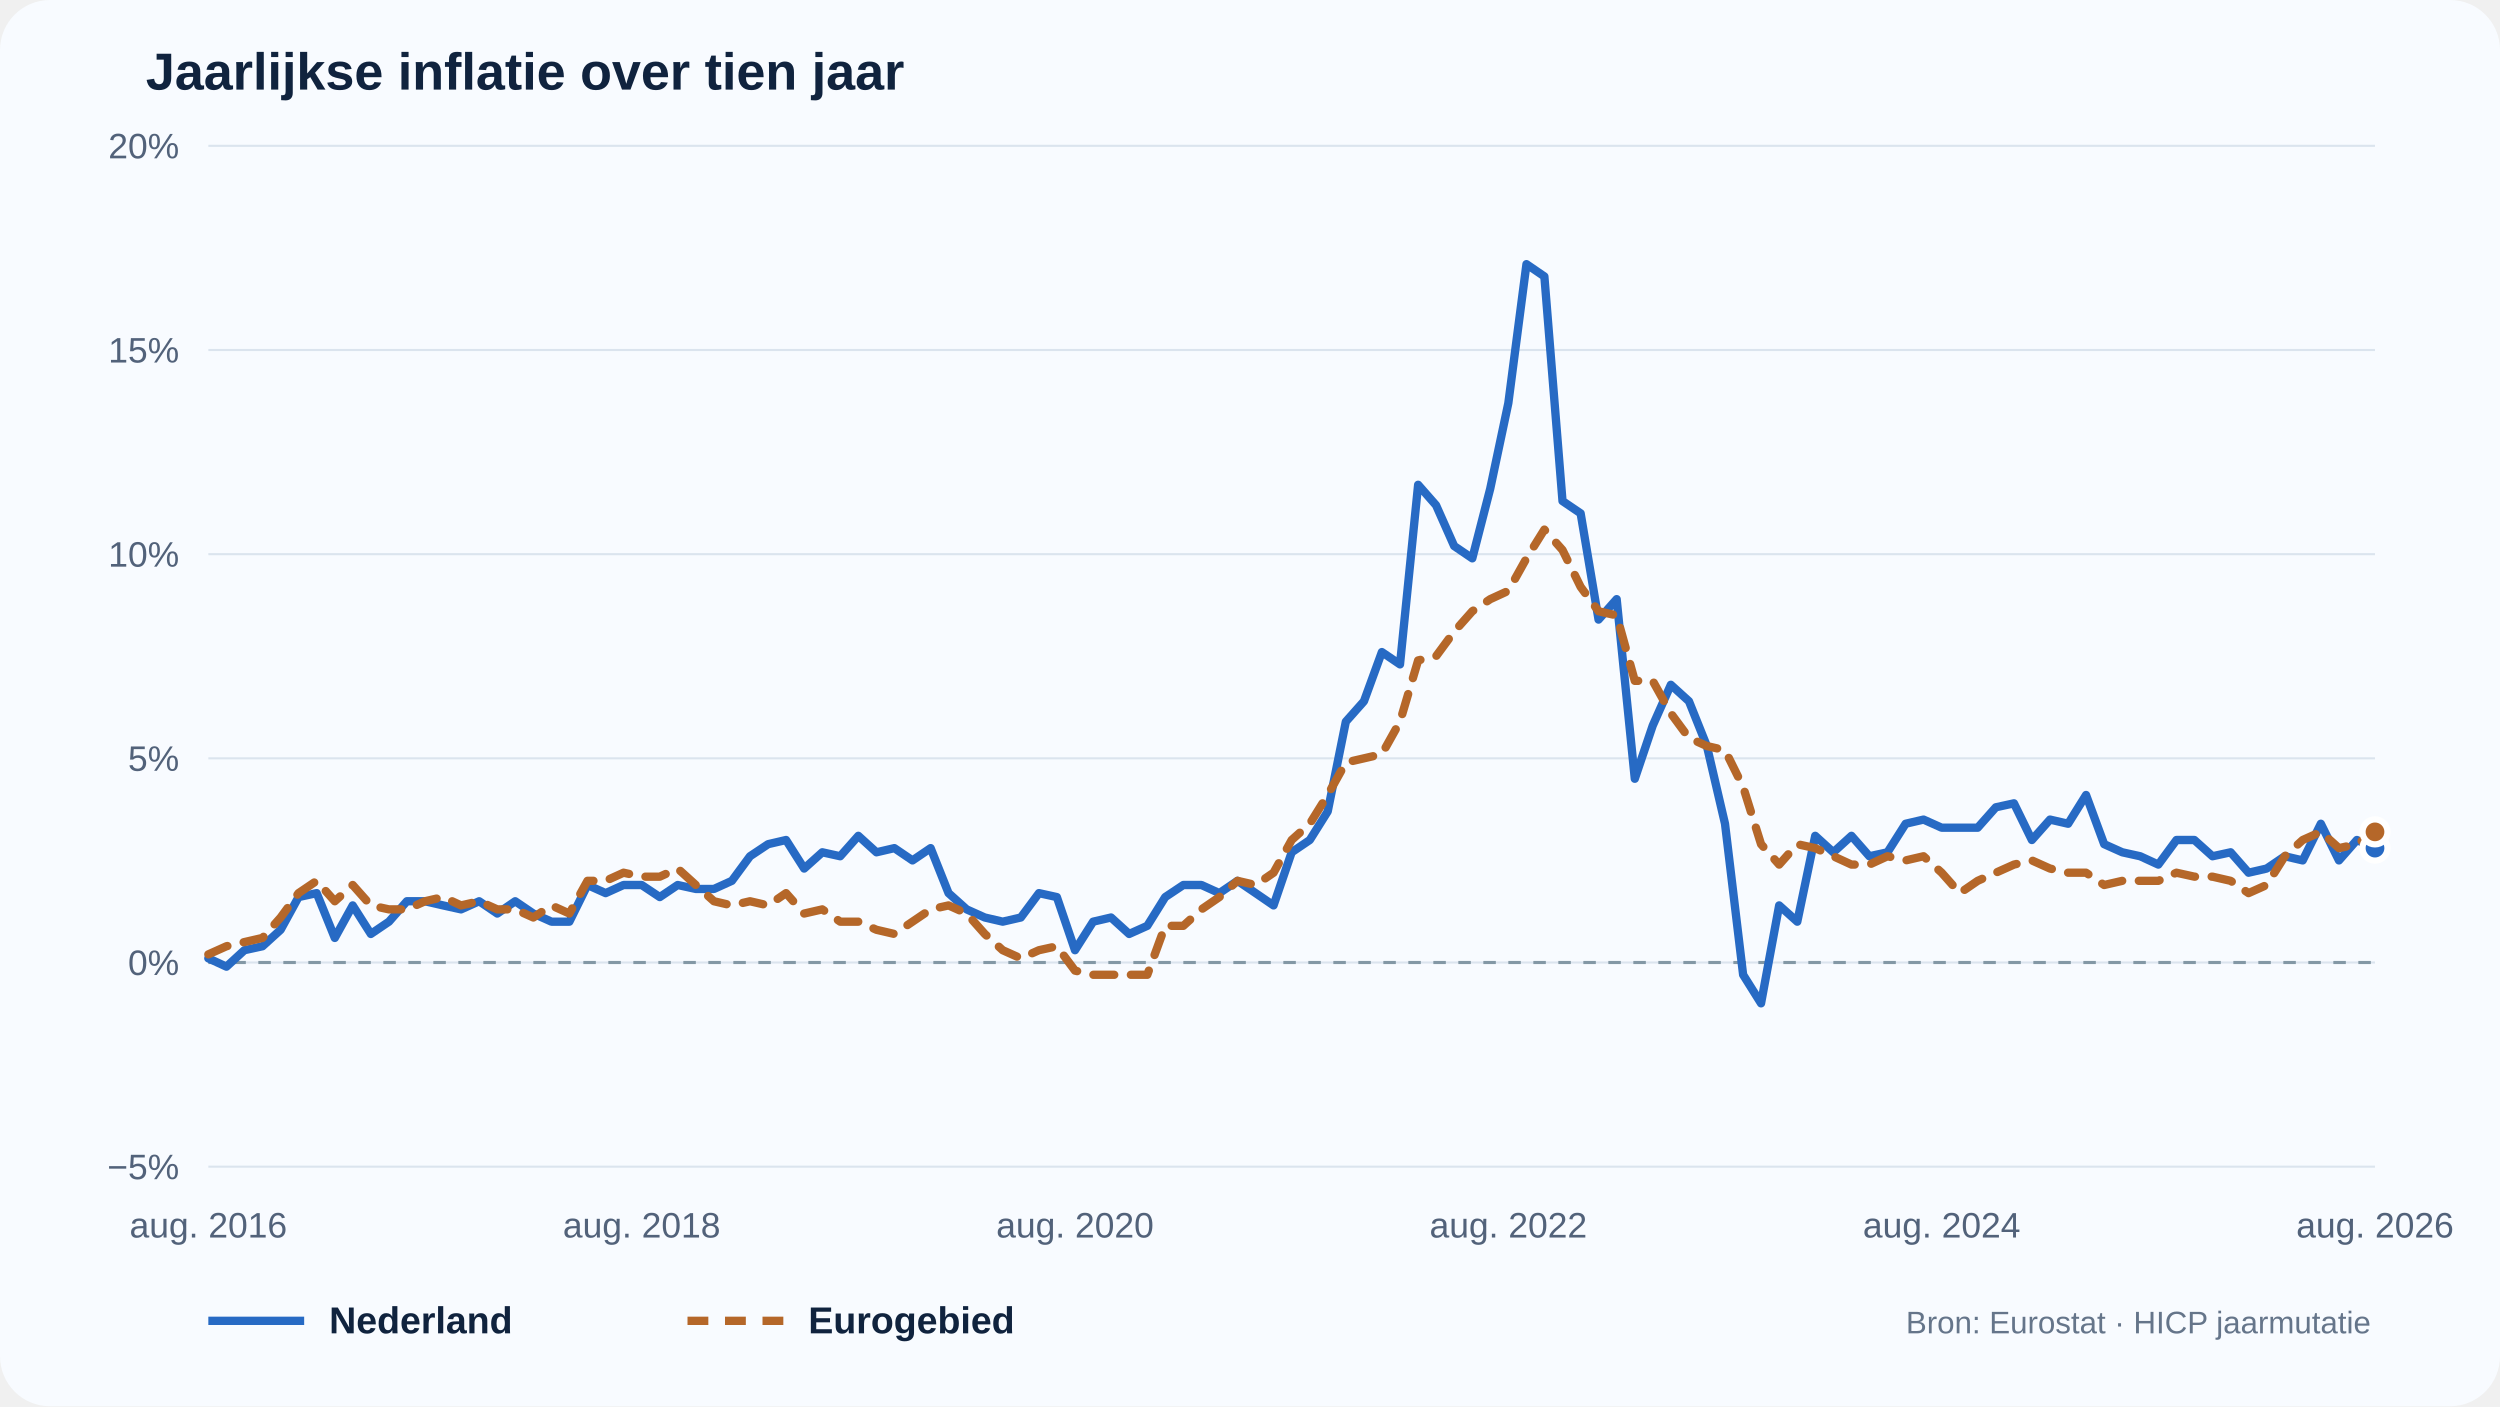
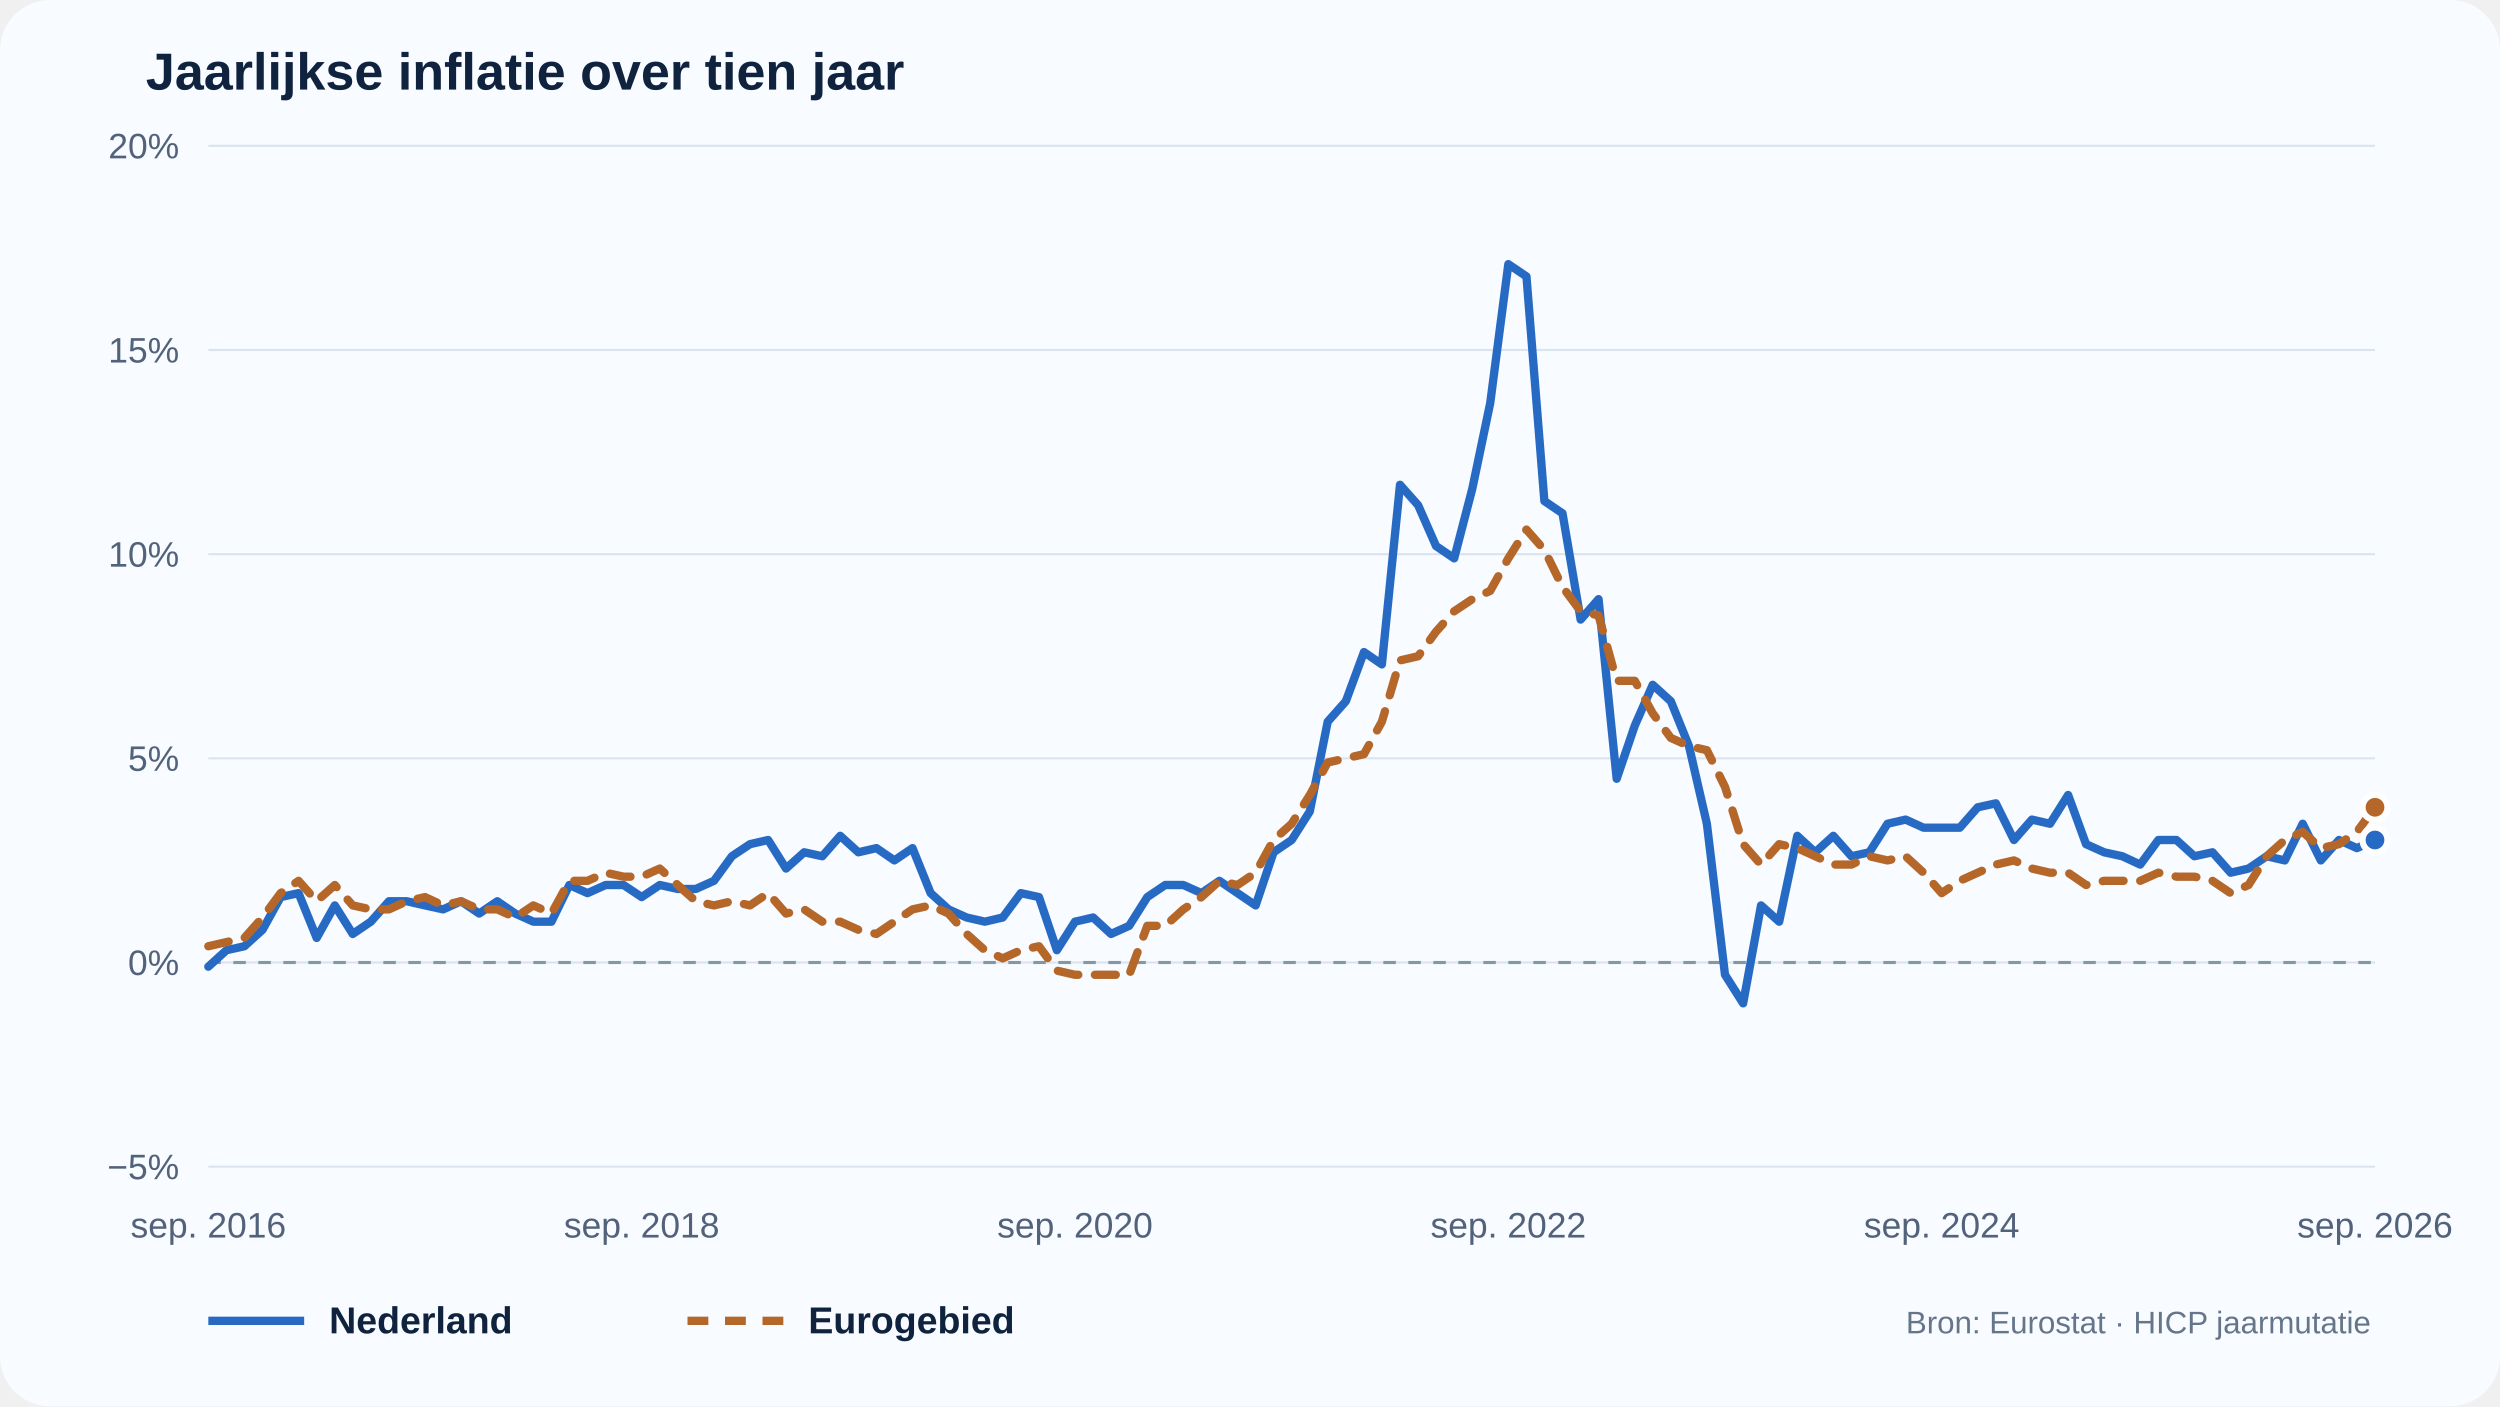
<svg xmlns="http://www.w3.org/2000/svg" viewBox="0 0 1200 675" role="img" aria-labelledby="title desc">
  <rect width="1200" height="675" rx="24" fill="#f8fbff" />
  <text x="70" y="43" fill="#10233e" font-family="Arial, sans-serif" font-size="25" font-weight="700">Jaarlijkse inflatie over tien jaar</text>
  <g fill="none" stroke="#dbe4ee" stroke-width="1">
    <path d="M100 70H1140" />
    <path d="M100 168H1140" />
    <path d="M100 266H1140" />
    <path d="M100 364H1140" />
    <path d="M100 462H1140" />
    <path d="M100 560H1140" />
  </g>
  <path d="M100 462H1140" fill="none" stroke="#8398a5" stroke-width="1.5" stroke-dasharray="6 6" />
  <g fill="#52627a" font-family="Arial, sans-serif" font-size="17" text-anchor="end">
    <text x="86" y="76">20%</text>
    <text x="86" y="174">15%</text>
    <text x="86" y="272">10%</text>
    <text x="86" y="370">5%</text>
    <text x="86" y="468">0%</text>
    <text x="86" y="566">−5%</text>
  </g>
  <g fill="#52627a" font-family="Arial, sans-serif" font-size="17" text-anchor="middle">
-     <text x="100" y="594">aug. 2016</text>
-     <text x="308" y="594">aug. 2018</text>
-     <text x="516" y="594">aug. 2020</text>
-     <text x="724" y="594">aug. 2022</text>
-     <text x="932" y="594">aug. 2024</text>
-     <text x="1140" y="594">aug. 2026</text>
+     <text x="100" y="594">sep. 2016</text>
+     <text x="308" y="594">sep. 2018</text>
+     <text x="516" y="594">sep. 2020</text>
+     <text x="724" y="594">sep. 2022</text>
+     <text x="932" y="594">sep. 2024</text>
+     <text x="1140" y="594">sep. 2026</text>
  </g>
-   <path d="M100 460 L108.7 464 L117.3 456.1 L126 454.2 L134.7 446.3 L143.3 430.6 L152 428.7 L160.7 450.2 L169.3 434.6 L178 448.3 L186.7 442.4 L195.3 432.6 L204 432.6 L212.7 434.6 L221.3 436.5 L230 432.6 L238.7 438.5 L247.3 432.6 L256 438.5 L264.7 442.4 L273.3 442.4 L282 424.8 L290.7 428.7 L299.3 424.8 L308 424.8 L316.7 430.6 L325.3 424.8 L334 426.7 L342.7 426.7 L351.3 422.8 L360 411 L368.7 405.2 L377.3 403.2 L386 416.9 L394.7 409.1 L403.3 411 L412 401.2 L420.7 409.1 L429.3 407.1 L438 413 L446.7 407.1 L455.3 428.7 L464 436.5 L472.7 440.4 L481.3 442.4 L490 440.4 L498.7 428.7 L507.3 430.6 L516 456.1 L524.7 442.4 L533.3 440.4 L542 448.3 L550.7 444.4 L559.3 430.6 L568 424.8 L576.7 424.8 L585.3 428.7 L594 422.8 L602.7 428.7 L611.3 434.6 L620 409.1 L628.7 403.2 L637.3 389.5 L646 346.4 L654.7 336.6 L663.3 313 L672 318.9 L680.7 232.7 L689.3 242.5 L698 262.1 L706.7 268 L715.3 234.6 L724 193.5 L732.7 126.8 L741.3 132.7 L750 240.5 L758.7 246.4 L767.3 297.4 L776 287.6 L784.7 373.8 L793.3 348.3 L802 328.7 L810.7 336.6 L819.3 358.1 L828 395.4 L836.7 467.9 L845.3 481.6 L854 434.6 L862.7 442.4 L871.3 401.2 L880 409.1 L888.7 401.2 L897.3 411 L906 409.1 L914.7 395.4 L923.3 393.4 L932 397.3 L940.7 397.3 L949.3 397.3 L958 387.5 L966.7 385.6 L975.3 403.2 L984 393.4 L992.7 395.4 L1001.3 381.6 L1010 405.2 L1018.7 409.1 L1027.3 411 L1036 415 L1044.7 403.2 L1053.3 403.2 L1062 411 L1070.7 409.1 L1079.3 418.9 L1088 416.9 L1096.7 411 L1105.3 413 L1114 395.4 L1122.7 413 L1131.3 403.2 L1140 407.1" fill="none" stroke="#276ac4" stroke-linecap="round" stroke-linejoin="round" stroke-width="4" />
-   <path d="M100 458.1 L108.7 454.2 L117.3 452.2 L126 450.2 L134.7 440.4 L143.3 428.7 L152 422.8 L160.7 432.6 L169.3 424.8 L178 434.6 L186.7 436.5 L195.3 436.5 L204 432.6 L212.7 430.6 L221.3 434.6 L230 432.6 L238.7 436.5 L247.3 436.5 L256 440.4 L264.7 434.6 L273.3 438.5 L282 422.8 L290.7 422.8 L299.3 418.9 L308 420.8 L316.7 420.8 L325.3 416.9 L334 424.8 L342.7 432.6 L351.3 434.6 L360 432.6 L368.7 434.6 L377.3 428.7 L386 438.5 L394.7 436.5 L403.3 442.4 L412 442.4 L420.7 446.3 L429.3 448.3 L438 442.4 L446.7 436.5 L455.3 434.6 L464 438.5 L472.7 448.3 L481.3 456.1 L490 460 L498.7 456.1 L507.3 454.2 L516 465.9 L524.7 467.9 L533.3 467.9 L542 467.9 L550.7 467.9 L559.3 444.4 L568 444.4 L576.7 436.5 L585.3 430.6 L594 422.8 L602.7 424.8 L611.3 418.9 L620 403.2 L628.7 395.4 L637.3 381.6 L646 366 L654.7 364 L663.3 362 L672 346.4 L680.7 317 L689.3 315 L698 303.2 L706.7 293.4 L715.3 287.6 L724 283.6 L732.7 268 L741.3 254.2 L750 264 L758.7 281.7 L767.3 293.4 L776 295.4 L784.7 326.8 L793.3 326.8 L802 342.4 L810.7 354.2 L819.3 358.1 L828 360.1 L836.7 377.7 L845.3 405.2 L854 415 L862.7 405.2 L871.3 407.1 L880 411 L888.7 415 L897.3 415 L906 411 L914.7 413 L923.3 411 L932 418.9 L940.7 428.7 L949.3 422.8 L958 418.9 L966.7 415 L975.3 413 L984 416.9 L992.7 418.9 L1001.3 418.9 L1010 424.8 L1018.7 422.8 L1027.3 422.8 L1036 422.8 L1044.7 418.9 L1053.3 420.8 L1062 420.8 L1070.7 422.8 L1079.3 428.7 L1088 424.8 L1096.7 411 L1105.3 403.2 L1114 399.3 L1122.7 407.1 L1131.3 405.2 L1140 399.3" fill="none" stroke="#b56729" stroke-dasharray="10 8" stroke-linecap="round" stroke-linejoin="round" stroke-width="4" />
-   <circle cx="1140" cy="407.1" r="6" fill="#276ac4" stroke="#fff" stroke-width="3" />
-   <circle cx="1140" cy="399.3" r="6" fill="#b56729" stroke="#fff" stroke-width="3" />
+   <path d="M100.0 464.0 L108.7 456.1 L117.3 454.2 L126.0 446.3 L134.7 430.6 L143.3 428.7 L152.0 450.2 L160.7 434.6 L169.3 448.3 L178.0 442.4 L186.7 432.6 L195.3 432.6 L204.0 434.6 L212.7 436.5 L221.3 432.6 L230.0 438.5 L238.7 432.6 L247.3 438.5 L256.0 442.4 L264.7 442.4 L273.3 424.8 L282.0 428.7 L290.7 424.8 L299.3 424.8 L308.0 430.6 L316.7 424.8 L325.3 426.7 L334.0 426.7 L342.7 422.8 L351.3 411.0 L360.0 405.2 L368.7 403.2 L377.3 416.9 L386.0 409.1 L394.7 411.0 L403.3 401.2 L412.0 409.1 L420.7 407.1 L429.3 413.0 L438.0 407.1 L446.7 428.7 L455.3 436.5 L464.0 440.4 L472.7 442.4 L481.3 440.4 L490.0 428.7 L498.7 430.6 L507.3 456.1 L516.0 442.4 L524.7 440.4 L533.3 448.3 L542.0 444.4 L550.7 430.6 L559.3 424.8 L568.0 424.8 L576.7 428.7 L585.3 422.8 L594.0 428.7 L602.7 434.6 L611.3 409.1 L620.0 403.2 L628.7 389.5 L637.3 346.4 L646.0 336.6 L654.7 313.0 L663.3 318.9 L672.0 232.7 L680.7 242.5 L689.3 262.1 L698.0 268.0 L706.7 234.6 L715.3 193.5 L724.0 126.8 L732.7 132.7 L741.3 240.5 L750.0 246.4 L758.7 297.4 L767.3 287.6 L776.0 373.8 L784.7 348.3 L793.3 328.7 L802.0 336.6 L810.7 358.1 L819.3 395.4 L828.0 467.9 L836.7 481.6 L845.3 434.6 L854.0 442.4 L862.7 401.2 L871.3 409.1 L880.0 401.2 L888.7 411.0 L897.3 409.1 L906.0 395.4 L914.7 393.4 L923.3 397.3 L932.0 397.3 L940.7 397.3 L949.3 387.5 L958.0 385.6 L966.7 403.2 L975.3 393.4 L984.0 395.4 L992.7 381.6 L1001.3 405.2 L1010.0 409.1 L1018.7 411.0 L1027.3 415.0 L1036.0 403.2 L1044.7 403.2 L1053.3 411.0 L1062.0 409.1 L1070.7 418.9 L1079.3 416.9 L1088.0 411.0 L1096.7 413.0 L1105.3 395.4 L1114.0 413.0 L1122.7 403.2 L1131.3 407.1 L1140.0 403.2" fill="none" stroke="#276ac4" stroke-linecap="round" stroke-linejoin="round" stroke-width="4" />
+   <path d="M100.0 454.2 L108.7 452.2 L117.3 450.2 L126.0 440.4 L134.7 428.7 L143.3 422.8 L152.0 432.6 L160.7 424.8 L169.3 434.6 L178.0 436.5 L186.7 436.5 L195.3 432.6 L204.0 430.6 L212.7 434.6 L221.3 432.6 L230.0 436.5 L238.7 436.5 L247.3 440.4 L256.0 434.6 L264.7 438.5 L273.3 422.8 L282.0 422.8 L290.7 418.9 L299.3 420.8 L308.0 420.8 L316.7 416.9 L325.3 424.8 L334.0 432.6 L342.7 434.6 L351.3 432.6 L360.0 434.6 L368.7 428.7 L377.3 438.5 L386.0 436.5 L394.7 442.4 L403.3 442.4 L412.0 446.3 L420.7 448.3 L429.3 442.4 L438.0 436.5 L446.7 434.6 L455.3 438.5 L464.0 448.3 L472.7 456.1 L481.3 460.0 L490.0 456.1 L498.7 454.2 L507.3 465.9 L516.0 467.9 L524.7 467.9 L533.3 467.9 L542.0 467.9 L550.7 444.4 L559.3 444.4 L568.0 436.5 L576.7 430.6 L585.3 422.8 L594.0 424.8 L602.7 418.9 L611.3 403.2 L620.0 395.4 L628.7 381.6 L637.3 366.0 L646.0 364.0 L654.7 362.0 L663.3 346.4 L672.0 317.0 L680.7 315.0 L689.3 303.2 L698.0 293.4 L706.7 287.6 L715.3 283.6 L724.0 268.0 L732.7 254.2 L741.3 264.0 L750.0 281.7 L758.7 293.4 L767.3 295.4 L776.0 326.8 L784.7 326.8 L793.3 342.4 L802.0 354.2 L810.7 358.1 L819.3 360.1 L828.0 377.7 L836.7 405.2 L845.3 415.0 L854.0 405.2 L862.7 407.1 L871.3 411.0 L880.0 415.0 L888.7 415.0 L897.3 411.0 L906.0 413.0 L914.7 411.0 L923.3 418.9 L932.0 428.7 L940.7 422.8 L949.3 418.9 L958.0 415.0 L966.7 413.0 L975.3 416.9 L984.0 418.9 L992.7 418.9 L1001.3 424.8 L1010.0 422.8 L1018.7 422.8 L1027.3 422.8 L1036.0 418.9 L1044.7 420.8 L1053.3 420.8 L1062.0 422.8 L1070.7 428.7 L1079.3 424.8 L1088.0 411.0 L1096.7 403.2 L1105.3 399.3 L1114.0 407.1 L1122.7 405.2 L1131.3 399.3 L1140.0 387.5" fill="none" stroke="#b56729" stroke-dasharray="10 8" stroke-linecap="round" stroke-linejoin="round" stroke-width="4" />
+   <circle cx="1140" cy="403.2" r="6" fill="#276ac4" stroke="#fff" stroke-width="3" />
+   <circle cx="1140" cy="387.5" r="6" fill="#b56729" stroke="#fff" stroke-width="3" />
  <g font-family="Arial, sans-serif" font-size="18" font-weight="700">
    <line x1="100" y1="634" x2="146" y2="634" stroke="#276ac4" stroke-width="4" />
    <text x="158" y="640" fill="#10233e">Nederland</text>
    <line x1="330" y1="634" x2="376" y2="634" stroke="#b56729" stroke-width="4" stroke-dasharray="10 8" />
    <text x="388" y="640" fill="#10233e">Eurogebied</text>
  </g>
  <text x="1138" y="640" fill="#65758a" font-family="Arial, sans-serif" font-size="15" text-anchor="end">Bron: Eurostat · HICP jaarmutatie</text>
</svg>
